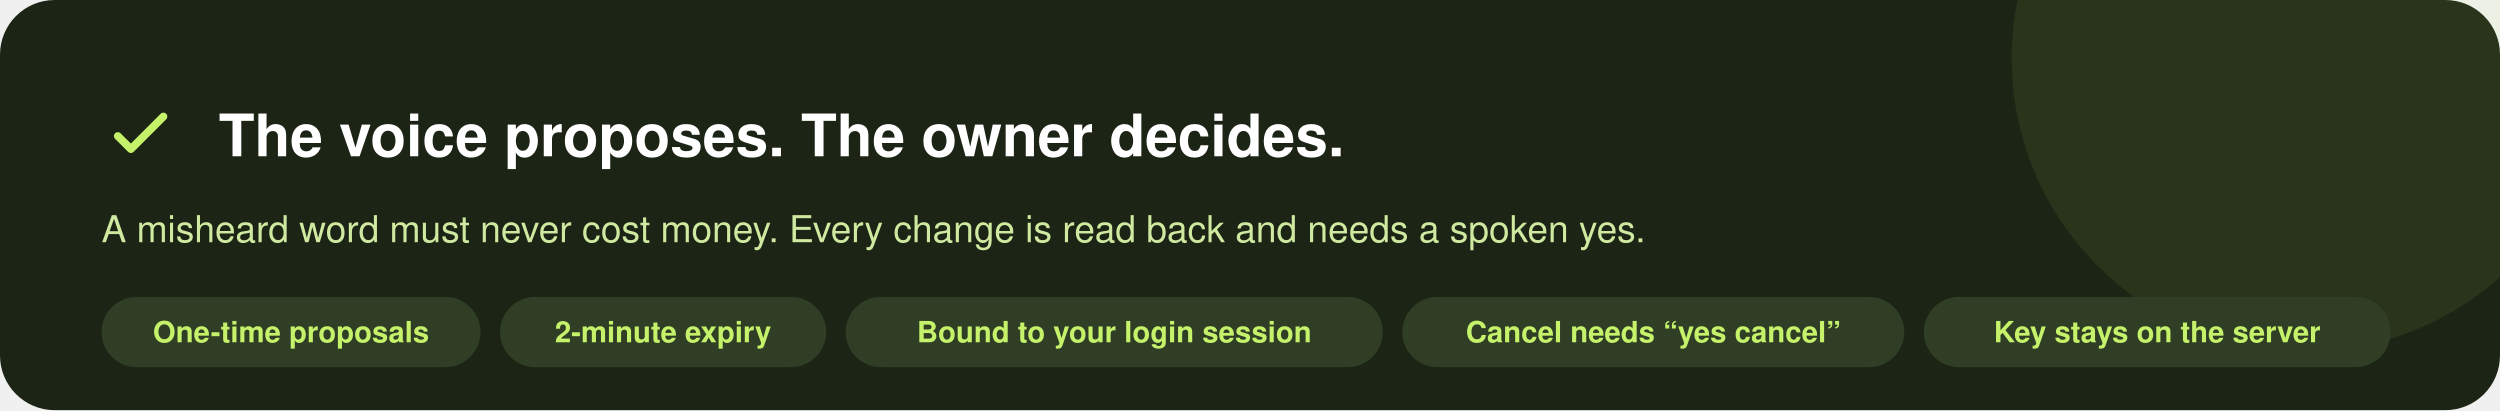
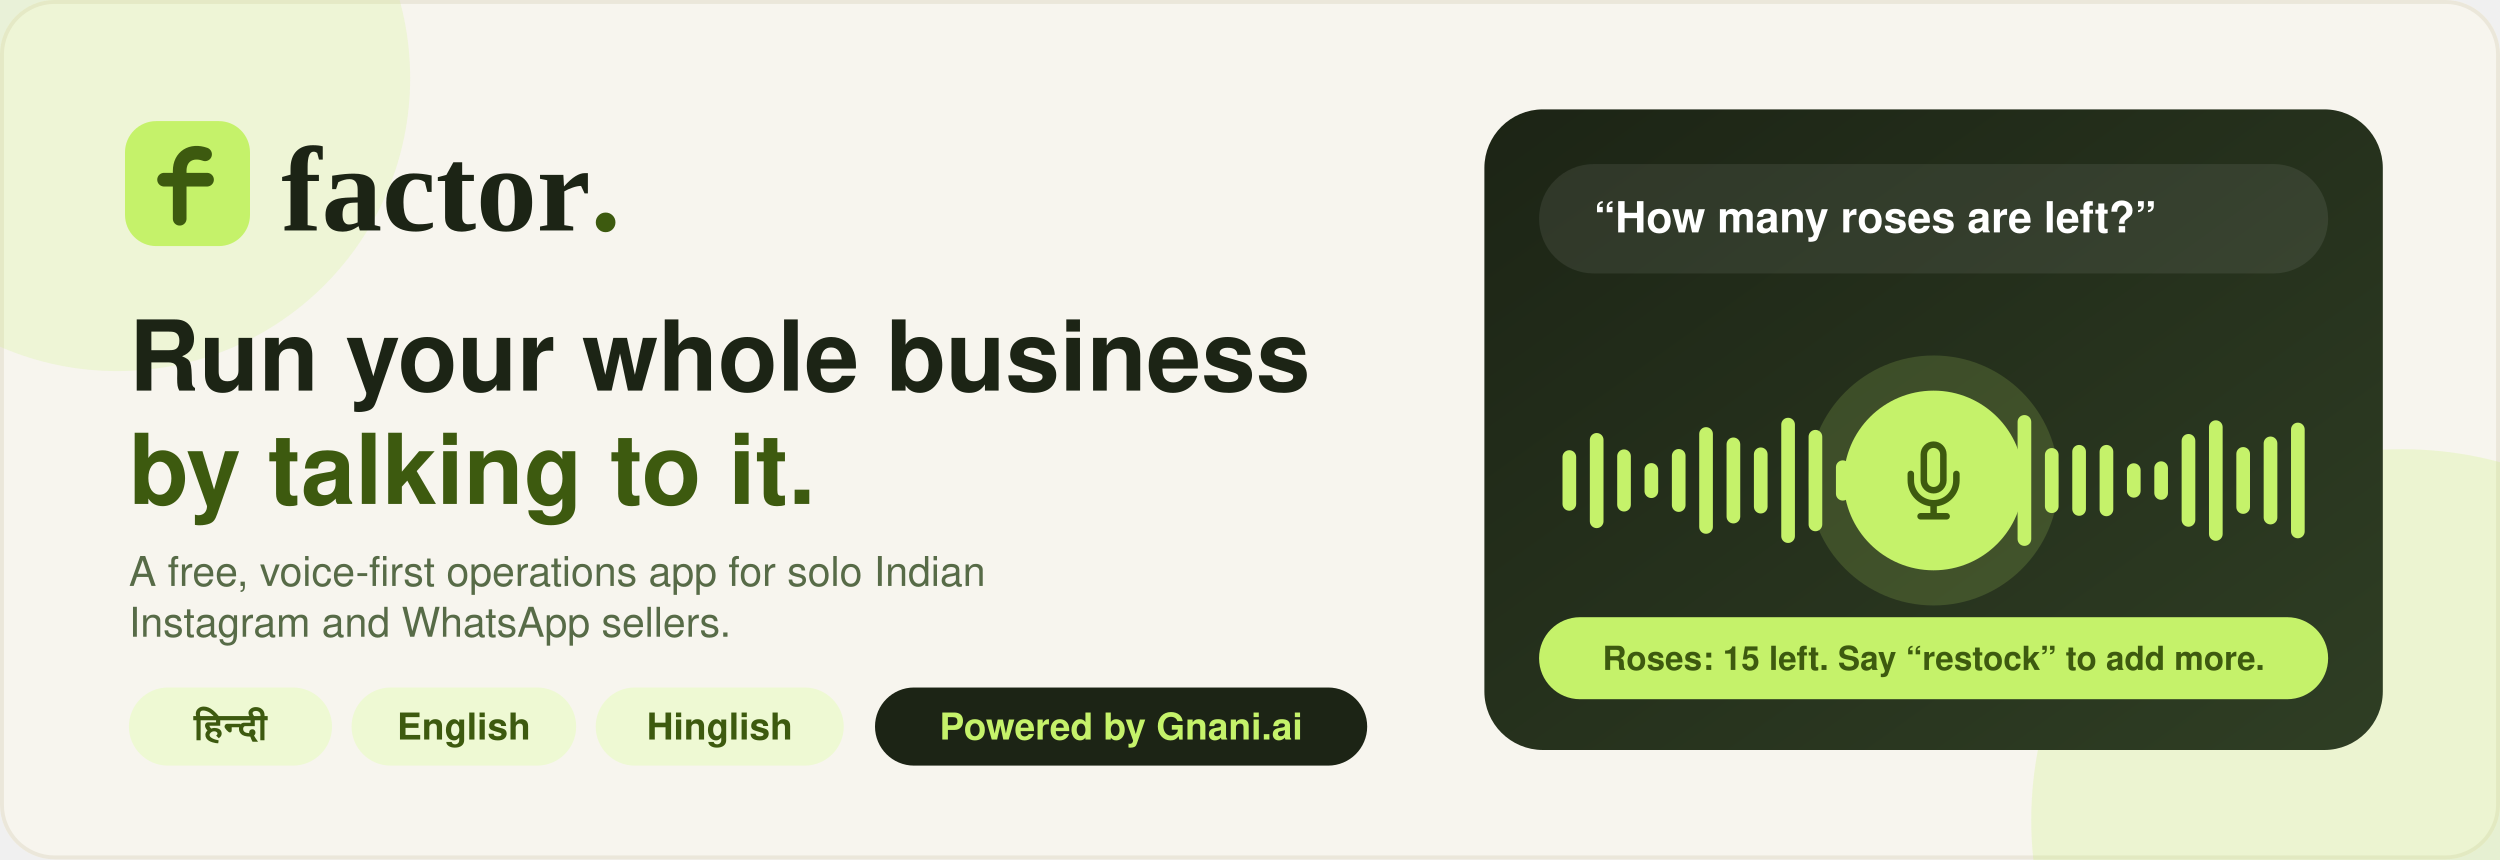
- <svg xmlns="http://www.w3.org/2000/svg" width="1280" height="210" viewBox="0 0 1280 210" role="img" aria-label="Voice safety">
-   <defs />
-   <rect width="1280" height="210" rx="28" fill="#1c2415" />
-   <circle cx="1180" cy="30" r="150" fill="#c5f26a" opacity=".08" />
-   <g transform="translate(52,48) scale(1.666667)" fill="none" stroke="#c5f26a" stroke-width="2.4" stroke-linecap="round" stroke-linejoin="round">
-     <path d="M5 13l4 4L19 7" />
+ <svg xmlns="http://www.w3.org/2000/svg" width="1280" height="440" viewBox="0 0 1280 440" role="img" aria-label="Factor: run your whole business by talking to it">
+   <defs>
+     <linearGradient id="g" x1="0" y1="0" x2="1" y2="1">
+       <stop offset="0" stop-color="#1c2415" />
+       <stop offset="1" stop-color="#2f3e24" />
+     </linearGradient>
+     <style>
+ .b{transform-box:fill-box;transform-origin:center;animation:w 1.4s ease-in-out infinite}
+ @keyframes w{0%,100%{transform:scaleY(.35)}50%{transform:scaleY(1)}}
+ </style>
+   </defs>
+   <rect width="1280" height="440" rx="28" fill="#f7f5ee" />
+   <rect x="1" y="1" width="1278" height="438" rx="27" fill="none" stroke="#ebe7da" stroke-width="2" />
+   <circle cx="60" cy="40" r="150" fill="#c5f26a" opacity=".18" />
+   <circle cx="1230" cy="420" r="190" fill="#c5f26a" opacity=".22" />
+   <rect x="64" y="62" width="64" height="64" rx="16.0" fill="#c5f26a" />
+   <g transform="translate(64,62) scale(1.0)">
+     <path d="M41 17c-7-2.5-13 1-13 8.5V50M20 30h22" fill="none" stroke="#3d5a0f" stroke-width="7" stroke-linecap="round" stroke-linejoin="round" />
  </g>
-   <text x="112" y="80" font-family="'Plus Jakarta Sans','Segoe UI',system-ui,-apple-system,Helvetica,Arial,sans-serif" font-size="30" font-weight="800" fill="#ffffff" text-anchor="start">The voice proposes. The owner decides.</text>
-   <text x="52" y="124" font-family="'Plus Jakarta Sans','Segoe UI',system-ui,-apple-system,Helvetica,Arial,sans-serif" font-size="19" font-weight="500" fill="#cfe9a0" text-anchor="start">A misheard word must never cost money. Every change is read back and needs a spoken yes.</text>
-   <rect x="52" y="152" width="194" height="36" rx="18.0" fill="#2f3e24" />
-   <text x="149.0" y="175.25" font-family="'Plus Jakarta Sans','Segoe UI',system-ui,-apple-system,Helvetica,Arial,sans-serif" font-size="15" font-weight="700" fill="#c5f26a" text-anchor="middle">One-time proposals</text>
-   <rect x="256" y="152" width="167" height="36" rx="18.0" fill="#2f3e24" />
-   <text x="339.5" y="175.25" font-family="'Plus Jakarta Sans','Segoe UI',system-ui,-apple-system,Helvetica,Arial,sans-serif" font-size="15" font-weight="700" fill="#c5f26a" text-anchor="middle">2-minute expiry</text>
-   <rect x="433" y="152" width="275" height="36" rx="18.0" fill="#2f3e24" />
-   <text x="570.5" y="175.25" font-family="'Plus Jakarta Sans','Segoe UI',system-ui,-apple-system,Helvetica,Arial,sans-serif" font-size="15" font-weight="700" fill="#c5f26a" text-anchor="middle">Bound to your login session</text>
-   <rect x="718" y="152" width="257" height="36" rx="18.0" fill="#2f3e24" />
-   <text x="846.5" y="175.25" font-family="'Plus Jakarta Sans','Segoe UI',system-ui,-apple-system,Helvetica,Arial,sans-serif" font-size="15" font-weight="700" fill="#c5f26a" text-anchor="middle">Cancel needs “yes cancel”</text>
-   <rect x="985" y="152" width="239" height="36" rx="18.0" fill="#2f3e24" />
-   <text x="1104.5" y="175.25" font-family="'Plus Jakarta Sans','Segoe UI',system-ui,-apple-system,Helvetica,Arial,sans-serif" font-size="15" font-weight="700" fill="#c5f26a" text-anchor="middle">Key stays on the server</text>
+   <text x="144" y="118" font-family="Georgia,'Times New Roman',serif" font-size="62" font-weight="800" fill="#1c2415">factor<tspan fill="#3d5a0f">.</tspan>
+   </text>
+   <text x="66" y="200" font-family="'Plus Jakarta Sans','Segoe UI',system-ui,-apple-system,Helvetica,Arial,sans-serif" font-size="50" font-weight="800" fill="#1c2415" text-anchor="start">Run your whole business</text>
+   <text x="66" y="258" font-family="'Plus Jakarta Sans','Segoe UI',system-ui,-apple-system,Helvetica,Arial,sans-serif" font-size="50" font-weight="800" fill="#3d5a0f" text-anchor="start">by talking to it.</text>
+   <text x="66" y="300" font-family="'Plus Jakarta Sans','Segoe UI',system-ui,-apple-system,Helvetica,Arial,sans-serif" font-size="21" font-weight="500" fill="#576b47" text-anchor="start">A free, voice-first operations app for solo Indian</text>
+   <text x="66" y="326" font-family="'Plus Jakarta Sans','Segoe UI',system-ui,-apple-system,Helvetica,Arial,sans-serif" font-size="21" font-weight="500" fill="#576b47" text-anchor="start">Instagram and WhatsApp sellers.</text>
+   <rect x="66" y="352" width="104" height="40" rx="20.0" fill="#eef9d3" />
+   <text x="118.0" y="378.65" font-family="'Plus Jakarta Sans','Segoe UI',system-ui,-apple-system,Helvetica,Arial,sans-serif" font-size="19" font-weight="700" fill="#3d5a0f" text-anchor="middle">हिन्दी</text>
+   <rect x="180" y="352" width="115" height="40" rx="20.0" fill="#eef9d3" />
+   <text x="237.5" y="378.65" font-family="'Plus Jakarta Sans','Segoe UI',system-ui,-apple-system,Helvetica,Arial,sans-serif" font-size="19" font-weight="700" fill="#3d5a0f" text-anchor="middle">English</text>
+   <rect x="305" y="352" width="127" height="40" rx="20.0" fill="#eef9d3" />
+   <text x="368.5" y="378.65" font-family="'Plus Jakarta Sans','Segoe UI',system-ui,-apple-system,Helvetica,Arial,sans-serif" font-size="19" font-weight="700" fill="#3d5a0f" text-anchor="middle">Hinglish</text>
+   <rect x="448" y="352" width="252" height="40" rx="20.0" fill="#1c2415" />
+   <text x="574.0" y="378.65" font-family="'Plus Jakarta Sans','Segoe UI',system-ui,-apple-system,Helvetica,Arial,sans-serif" font-size="19" font-weight="700" fill="#c5f26a" text-anchor="middle">Powered by Gnani.ai</text>
+   <rect x="760" y="56" width="460" height="328" rx="30" fill="url(#g)" />
+   <rect x="788" y="84" width="404" height="56" rx="28" fill="#ffffff" opacity=".08" />
+   <text x="816" y="119" font-family="'Plus Jakarta Sans','Segoe UI',system-ui,-apple-system,Helvetica,Arial,sans-serif" font-size="22" font-weight="600" fill="#ffffff" text-anchor="start">“How many roses are left?”</text>
+   <circle cx="990.0" cy="246" r="64" fill="#c5f26a" opacity=".16" />
+   <circle cx="990.0" cy="246" r="46" fill="#c5f26a" />
+   <g transform="translate(970.0,226) scale(1.666667)" fill="none" stroke="#3d5a0f" stroke-width="2" stroke-linecap="round" stroke-linejoin="round">
+     <path d="M12 1a3 3 0 00-3 3v8a3 3 0 006 0V4a3 3 0 00-3-3zM19 10v2a7 7 0 01-14 0v-2M12 19v4M8 23h8" />
+   </g>
+   <rect class="b" style="animation-delay:0.00s" x="800" y="230.5" width="7" height="31.0" rx="3.5" fill="#c5f26a" opacity="1" />
+   <rect class="b" style="animation-delay:0.11s" x="814" y="221.7" width="7" height="48.7" rx="3.5" fill="#c5f26a" opacity="1" />
+   <rect class="b" style="animation-delay:0.22s" x="828" y="230.1" width="7" height="31.8" rx="3.5" fill="#c5f26a" opacity="1" />
+   <rect class="b" style="animation-delay:0.33s" x="842" y="237.1" width="7" height="17.9" rx="3.5" fill="#c5f26a" opacity="1" />
+   <rect class="b" style="animation-delay:0.44s" x="856" y="229.9" width="7" height="32.2" rx="3.5" fill="#c5f26a" opacity="1" />
+   <rect class="b" style="animation-delay:0.55s" x="870" y="218.7" width="7" height="54.6" rx="3.5" fill="#c5f26a" opacity="1" />
+   <rect class="b" style="animation-delay:0.66s" x="884" y="224.0" width="7" height="44.0" rx="3.5" fill="#c5f26a" opacity="1" />
+   <rect class="b" style="animation-delay:0.77s" x="898" y="229.1" width="7" height="33.8" rx="3.5" fill="#c5f26a" opacity="1" />
+   <rect class="b" style="animation-delay:0.88s" x="912" y="213.9" width="7" height="64.1" rx="3.5" fill="#c5f26a" opacity="1" />
+   <rect class="b" style="animation-delay:0.99s" x="926" y="220.1" width="7" height="51.9" rx="3.5" fill="#c5f26a" opacity="1" />
+   <rect class="b" style="animation-delay:1.10s" x="940" y="235.7" width="7" height="20.6" rx="3.5" fill="#c5f26a" opacity="1" />
+   <rect class="b" style="animation-delay:0.00s" x="1033" y="212.5" width="7" height="67.0" rx="3.5" fill="#c5f26a" opacity="1" />
+   <rect class="b" style="animation-delay:0.11s" x="1047" y="229.4" width="7" height="33.3" rx="3.5" fill="#c5f26a" opacity="1" />
+   <rect class="b" style="animation-delay:0.22s" x="1061" y="227.8" width="7" height="36.3" rx="3.5" fill="#c5f26a" opacity="1" />
+   <rect class="b" style="animation-delay:0.33s" x="1075" y="227.8" width="7" height="36.5" rx="3.5" fill="#c5f26a" opacity="1" />
+   <rect class="b" style="animation-delay:0.44s" x="1089" y="237.2" width="7" height="17.6" rx="3.5" fill="#c5f26a" opacity="1" />
+   <rect class="b" style="animation-delay:0.55s" x="1103" y="236.2" width="7" height="19.7" rx="3.5" fill="#c5f26a" opacity="1" />
+   <rect class="b" style="animation-delay:0.66s" x="1117" y="222.2" width="7" height="47.5" rx="3.5" fill="#c5f26a" opacity="1" />
+   <rect class="b" style="animation-delay:0.77s" x="1131" y="215.2" width="7" height="61.7" rx="3.5" fill="#c5f26a" opacity="1" />
+   <rect class="b" style="animation-delay:0.88s" x="1145" y="228.9" width="7" height="34.2" rx="3.5" fill="#c5f26a" opacity="1" />
+   <rect class="b" style="animation-delay:0.99s" x="1159" y="223.5" width="7" height="45.0" rx="3.5" fill="#c5f26a" opacity="1" />
+   <rect class="b" style="animation-delay:1.10s" x="1173" y="216.4" width="7" height="59.2" rx="3.5" fill="#c5f26a" opacity="1" />
+   <rect x="788" y="316" width="404" height="42" rx="21" fill="#c5f26a" />
+   <text x="990.0" y="343" font-family="'Plus Jakarta Sans','Segoe UI',system-ui,-apple-system,Helvetica,Arial,sans-serif" font-size="17" font-weight="700" fill="#3d5a0f" text-anchor="middle">Roses: 15 left. Say “restock” to add more.</text>
</svg>
